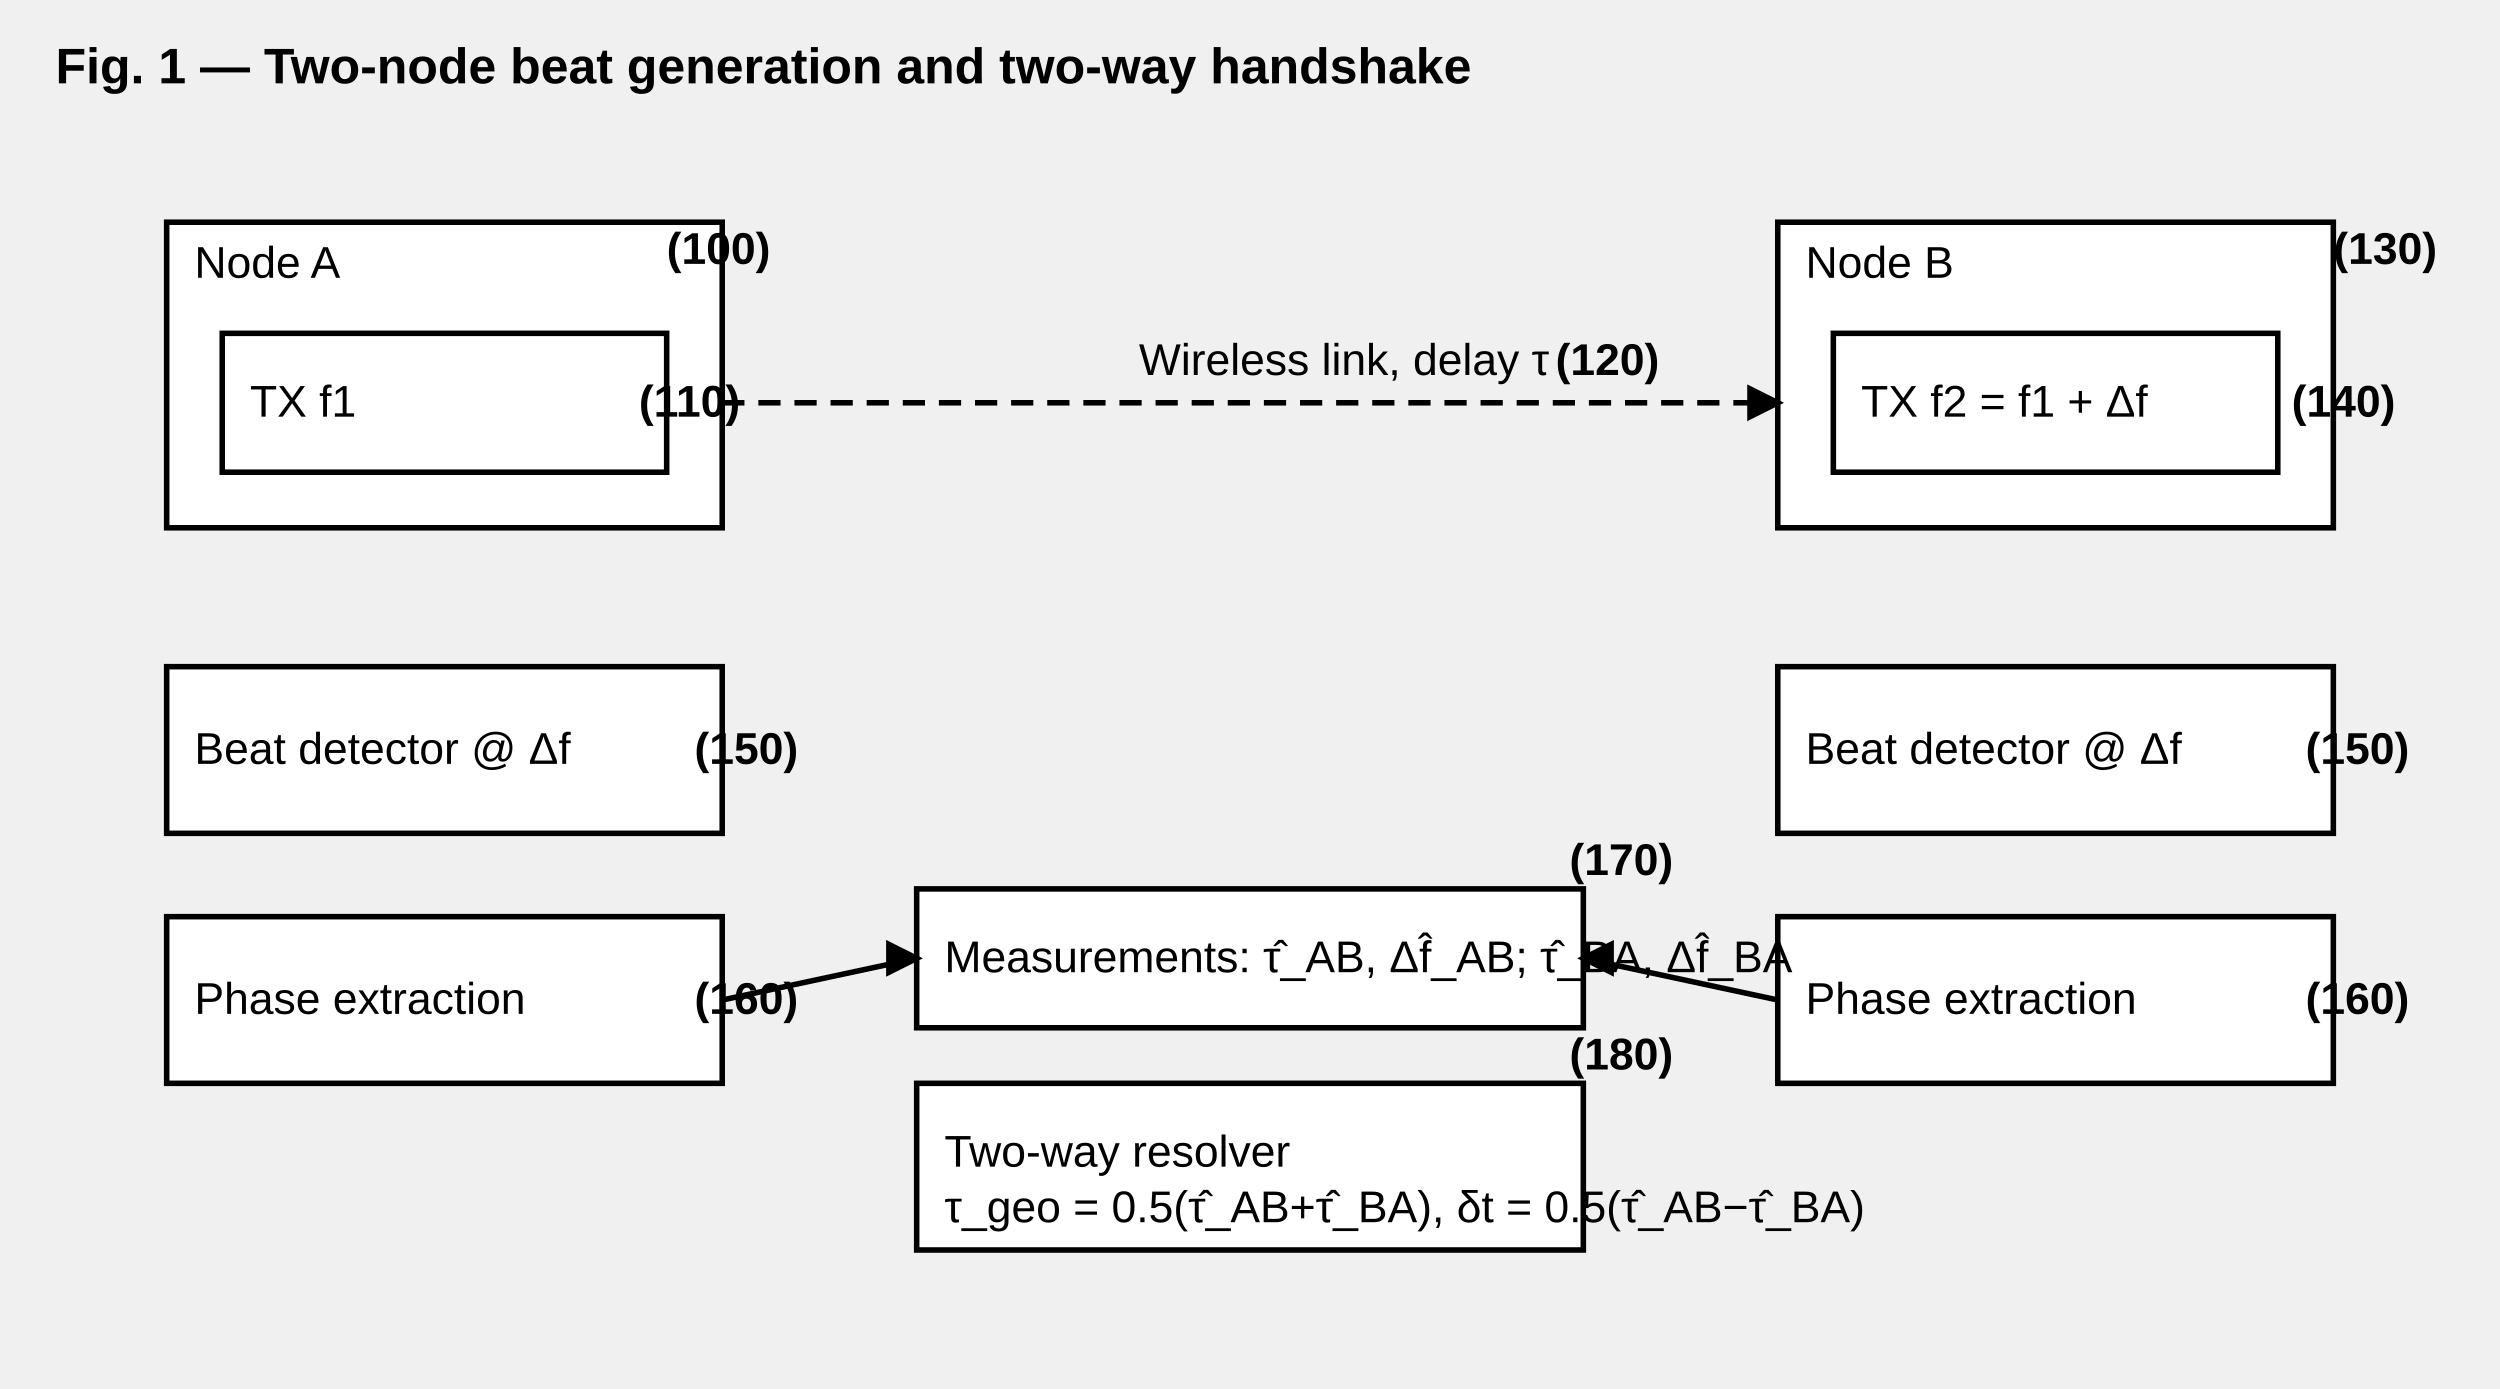
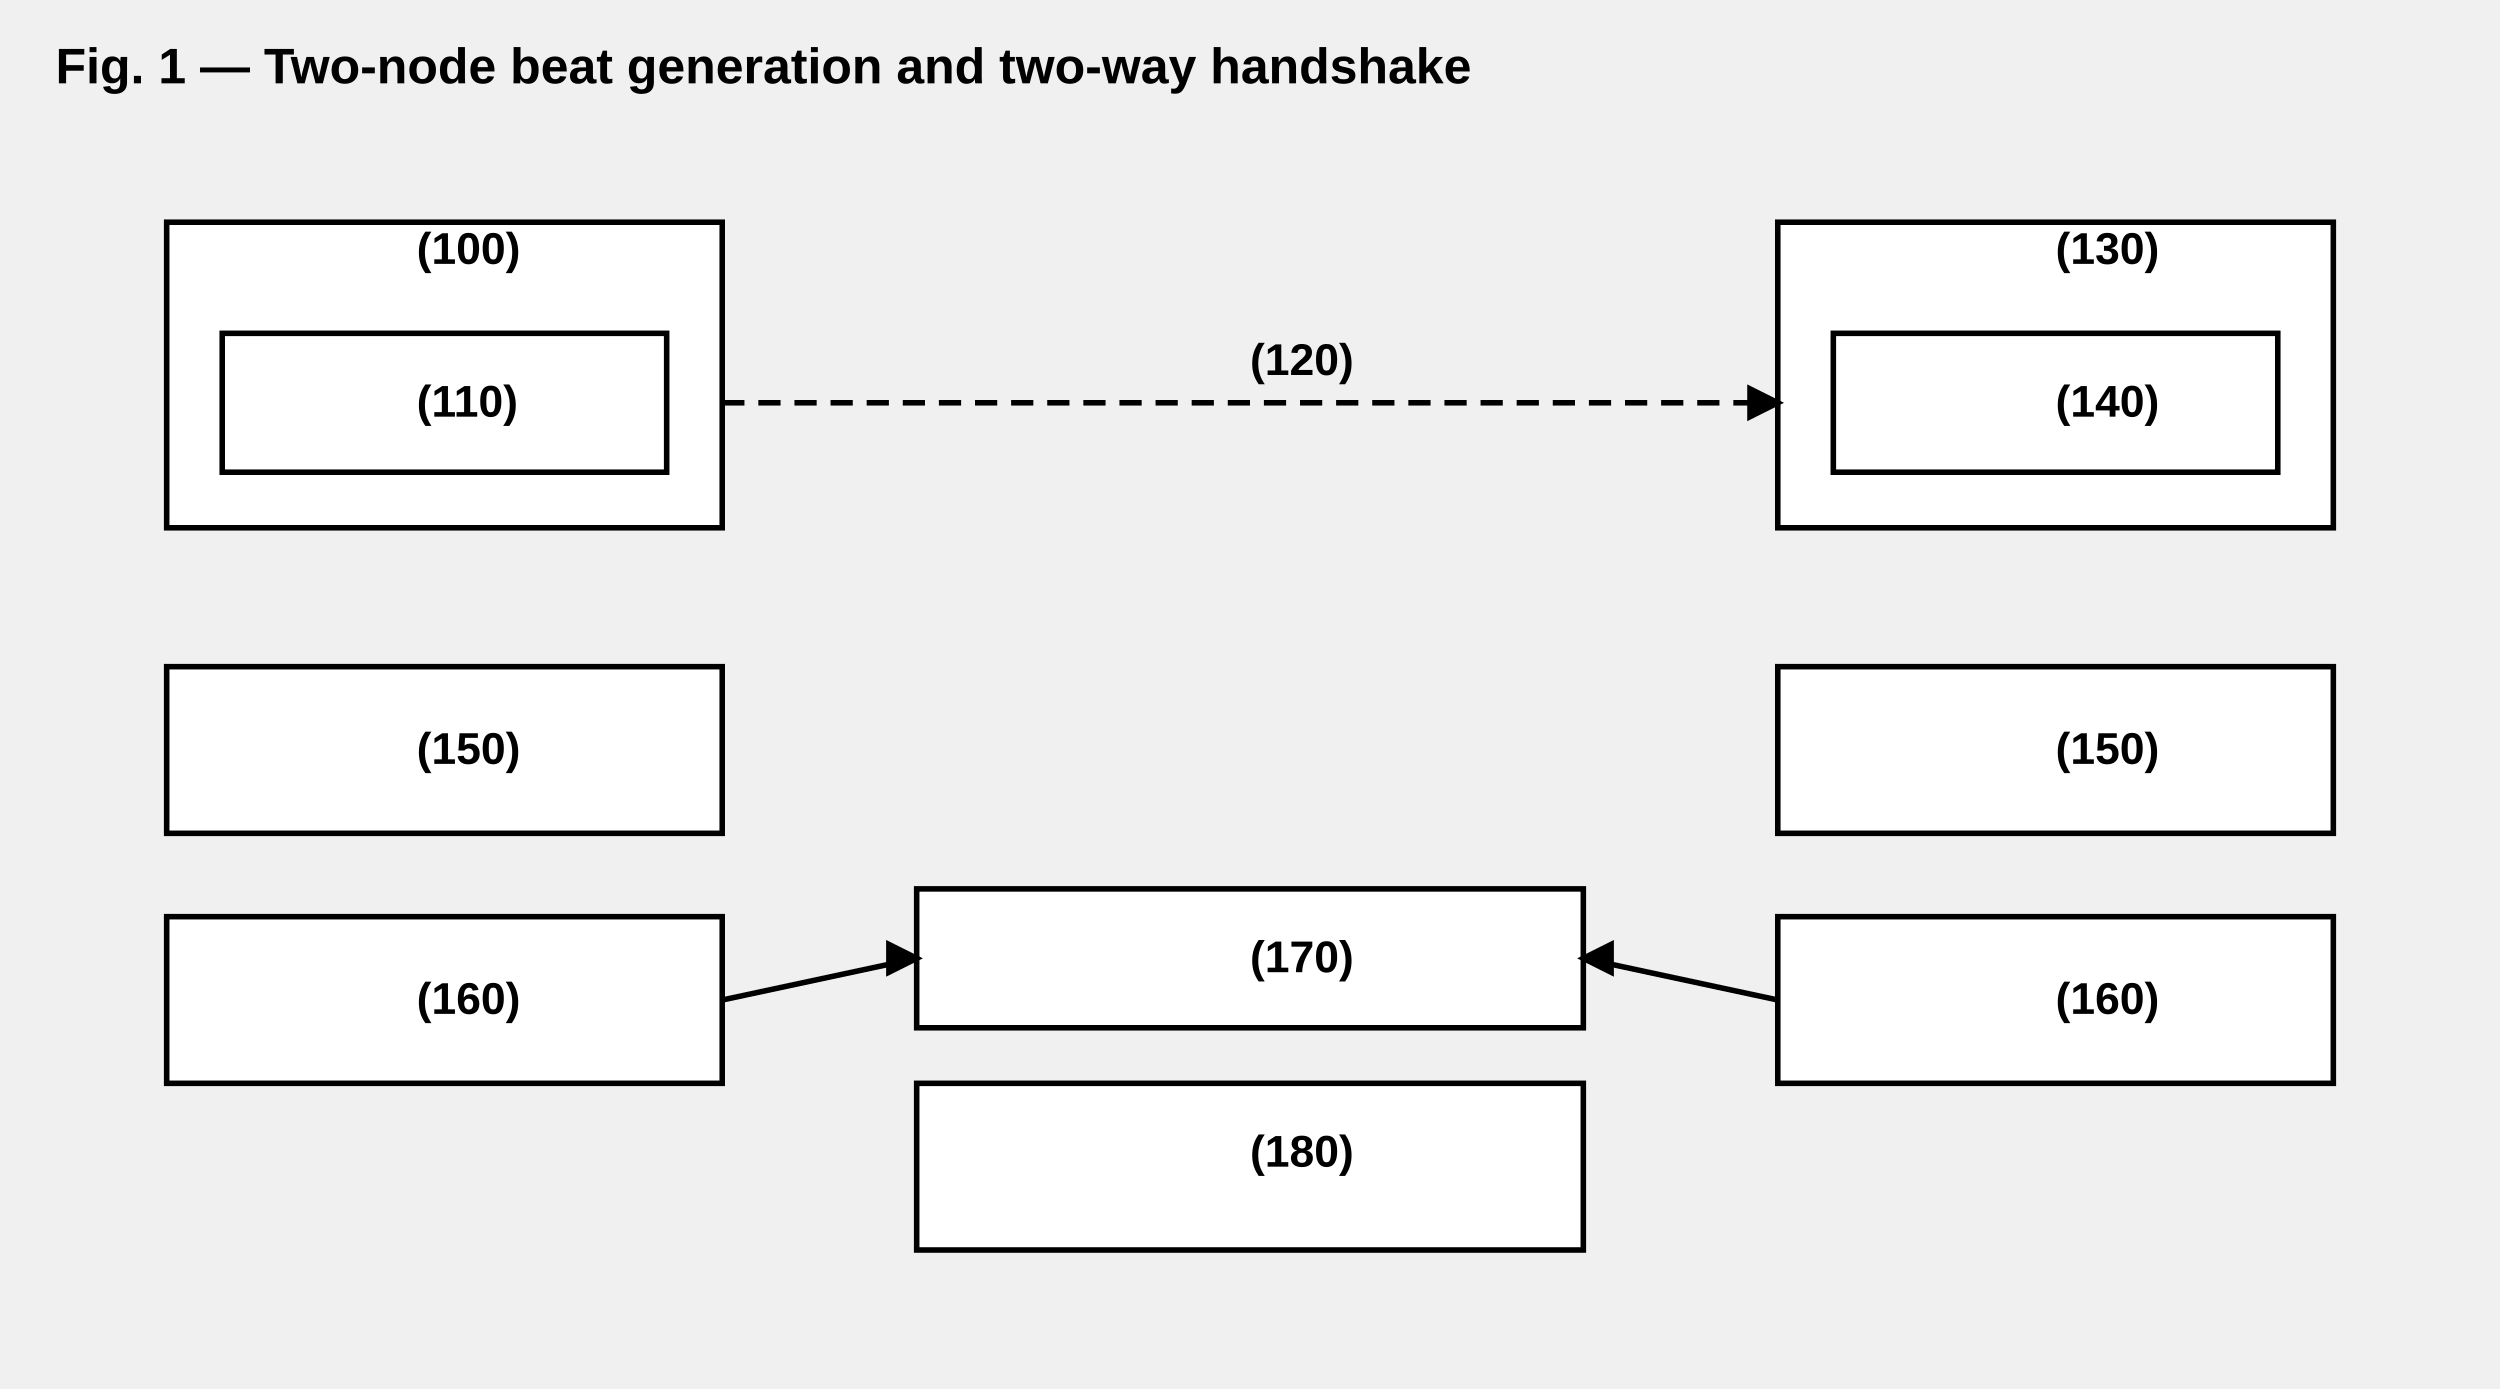
<svg xmlns="http://www.w3.org/2000/svg" width="900" height="500" viewBox="0 0 900 500">
  <defs>
    <style type="text/css">
      .box{fill:#ffffff;stroke:#000000;stroke-width:2}
      .line{stroke:#000000;stroke-width:2;fill:none}
      .arrow{stroke:#000000;stroke-width:2;fill:#000000}
      .label{font-family:Arial, Helvetica, sans-serif;font-size:16px;fill:#000000}
      .num{font-family:Arial, Helvetica, sans-serif;font-size:16px;font-weight:bold;fill:#000000}
      .title{font-family:Arial, Helvetica, sans-serif;font-size:18px;font-weight:bold;fill:#000000}
    </style>
  </defs>
  <text x="20" y="30" class="title">Fig. 1 — Two-node beat generation and two-way handshake</text>
  <rect x="60" y="80" width="200" height="110" class="box" />
-   <text x="70" y="100" class="label">Node A</text>
-   <text x="240" y="95" class="num">(100)</text>
+   <text x="150" y="95" class="num">(100)</text>
  <rect x="80" y="120" width="160" height="50" class="box" />
-   <text x="90" y="150" class="label">TX f1</text>
-   <text x="230" y="150" class="num">(110)</text>
+   <text x="150" y="150" class="num">(110)</text>
  <rect x="640" y="80" width="200" height="110" class="box" />
-   <text x="650" y="100" class="label">Node B</text>
-   <text x="840" y="95" class="num">(130)</text>
+   <text x="740" y="95" class="num">(130)</text>
  <rect x="660" y="120" width="160" height="50" class="box" />
-   <text x="670" y="150" class="label">TX f2 = f1 + Δf</text>
-   <text x="825" y="150" class="num">(140)</text>
+   <text x="740" y="150" class="num">(140)</text>
  <line x1="260" y1="145" x2="640" y2="145" class="line" stroke-dasharray="8,5" />
  <polygon points="640,145 630,140 630,150" class="arrow" />
-   <text x="410" y="135" class="label">Wireless link, delay τ</text>
-   <text x="560" y="135" class="num">(120)</text>
+   <text x="450" y="135" class="num">(120)</text>
  <rect x="60" y="240" width="200" height="60" class="box" />
-   <text x="70" y="275" class="label">Beat detector @ Δf</text>
-   <text x="250" y="275" class="num">(150)</text>
+   <text x="150" y="275" class="num">(150)</text>
  <rect x="640" y="240" width="200" height="60" class="box" />
-   <text x="650" y="275" class="label">Beat detector @ Δf</text>
-   <text x="830" y="275" class="num">(150)</text>
+   <text x="740" y="275" class="num">(150)</text>
  <rect x="60" y="330" width="200" height="60" class="box" />
-   <text x="70" y="365" class="label">Phase extraction</text>
-   <text x="250" y="365" class="num">(160)</text>
+   <text x="150" y="365" class="num">(160)</text>
  <rect x="640" y="330" width="200" height="60" class="box" />
-   <text x="650" y="365" class="label">Phase extraction</text>
-   <text x="830" y="365" class="num">(160)</text>
+   <text x="740" y="365" class="num">(160)</text>
  <rect x="330" y="320" width="240" height="50" class="box" />
-   <text x="340" y="350" class="label">Measurements: τ̂_AB, Δf̂_AB; τ̂_BA, Δf̂_BA</text>
-   <text x="565" y="315" class="num">(170)</text>
+   <text x="450" y="350" class="num">(170)</text>
  <rect x="330" y="390" width="240" height="60" class="box" />
-   <text x="340" y="420" class="label">Two-way resolver</text>
-   <text x="340" y="440" class="label">τ_geo = 0.5(τ̂_AB+τ̂_BA), δt = 0.5(τ̂_AB−τ̂_BA)</text>
-   <text x="565" y="385" class="num">(180)</text>
+   <text x="450" y="420" class="num">(180)</text>
  <line x1="260" y1="360" x2="330" y2="345" class="line" />
  <polygon points="330,345 320,340 320,350" class="arrow" />
  <line x1="640" y1="360" x2="570" y2="345" class="line" />
  <polygon points="570,345 580,340 580,350" class="arrow" />
</svg>
